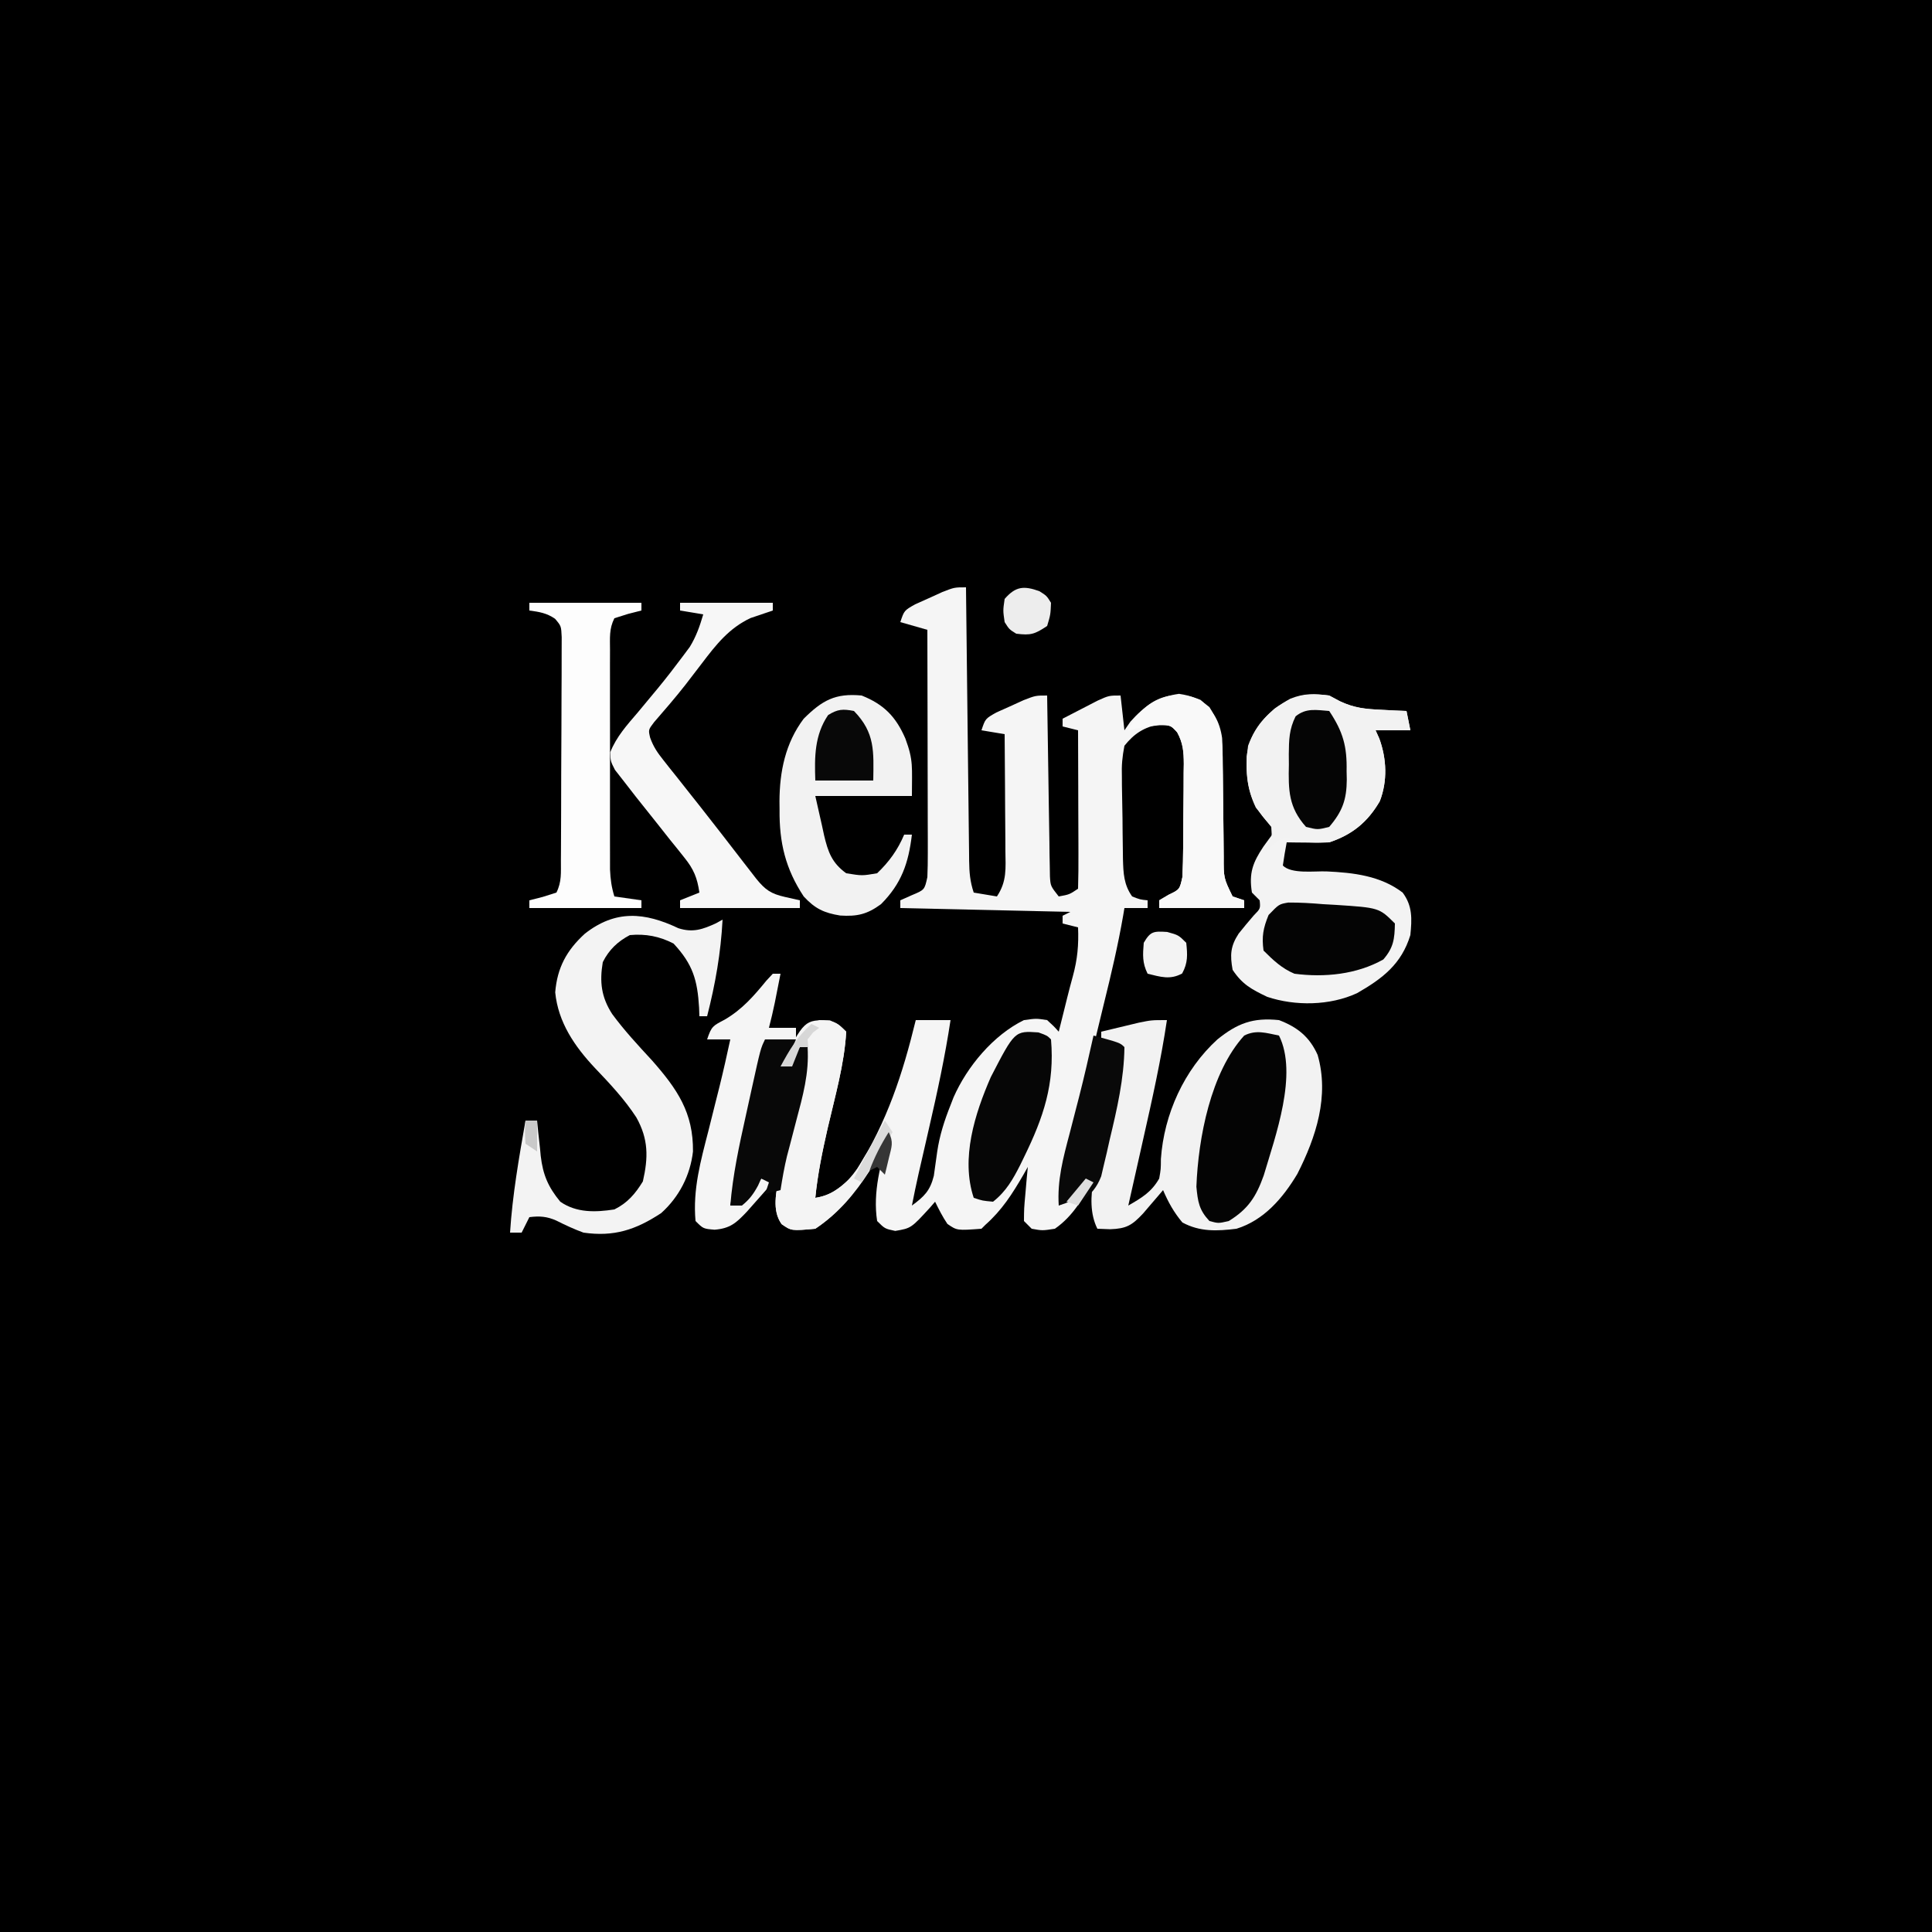
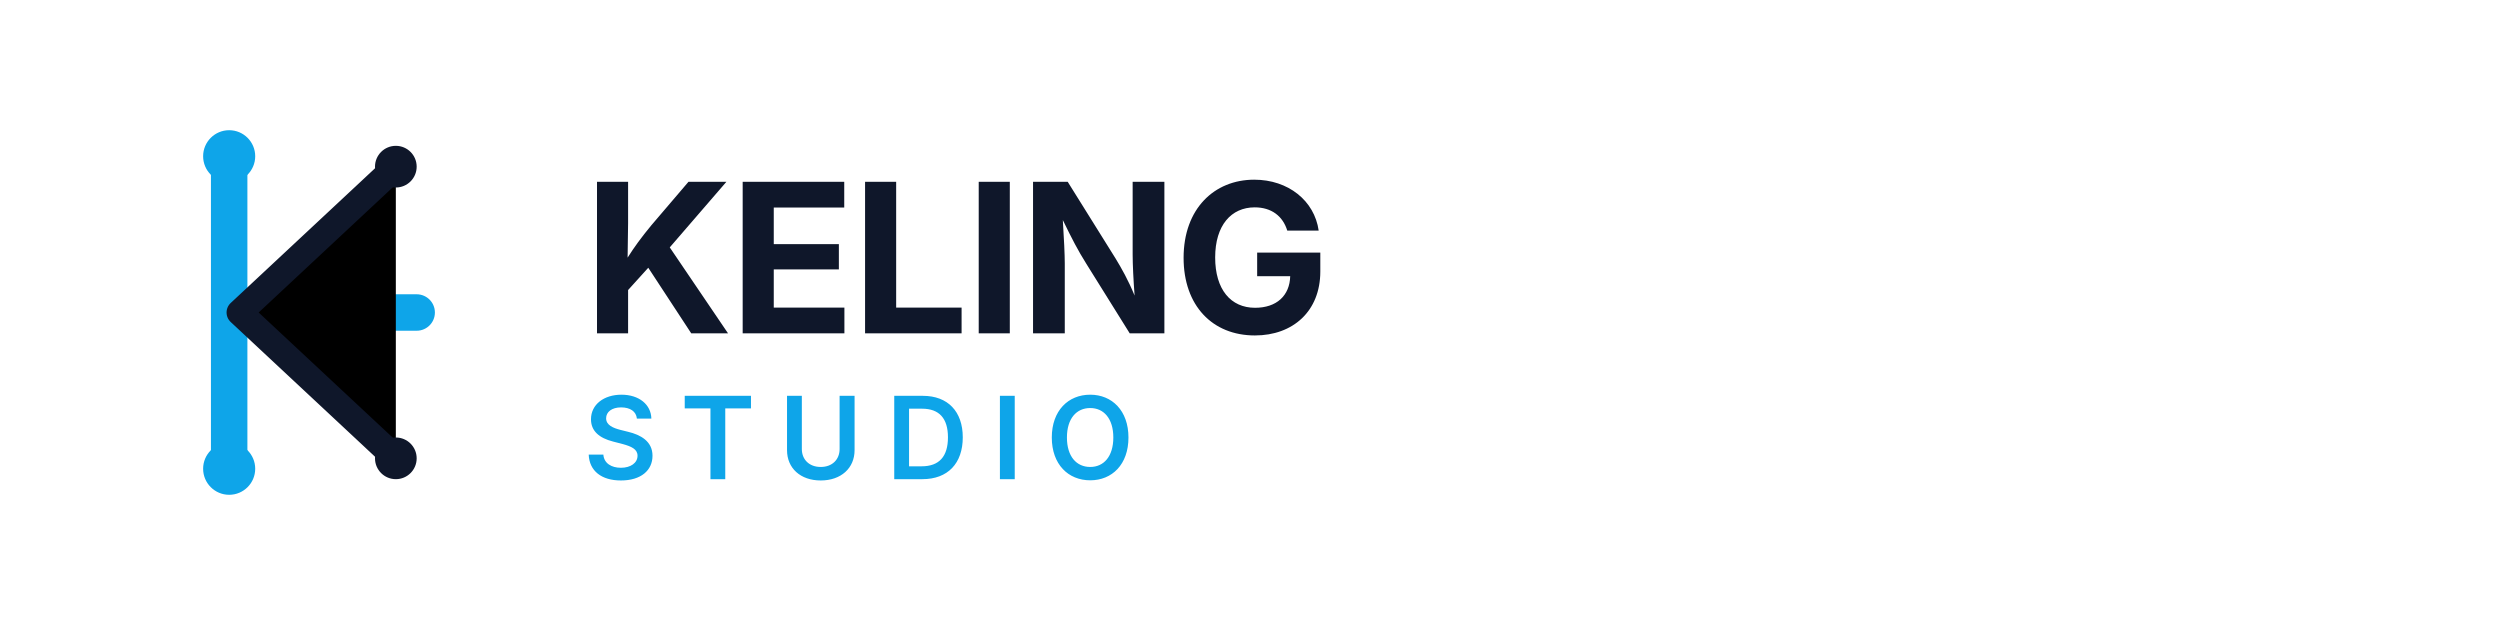
- <svg xmlns="http://www.w3.org/2000/svg" version="1.1" width="500" height="500">
-   <path d="M0 0 C165 0 330 0 500 0 C500 165 500 330 500 500 C335 500 170 500 0 500 C0 335 0 170 0 0 Z " fill="#000000" transform="translate(0,0)" />
-   <path d="M0 0 C0.01 0.945 0.021 1.891 0.031 2.865 C0.129 11.767 0.232 20.67 0.339 29.572 C0.395 34.149 0.448 38.726 0.497 43.303 C0.545 47.719 0.597 52.134 0.653 56.55 C0.673 58.236 0.692 59.922 0.709 61.608 C0.733 63.966 0.763 66.325 0.795 68.683 C0.803 69.733 0.803 69.733 0.812 70.804 C0.858 73.807 1.042 76.126 2 79 C4.97 79.495 4.97 79.495 8 80 C10.622 76.067 10.251 72.734 10.195 68.176 C10.192 67.314 10.19 66.453 10.187 65.565 C10.176 62.814 10.15 60.064 10.125 57.312 C10.115 55.447 10.106 53.582 10.098 51.717 C10.076 47.144 10.041 42.572 10 38 C7.03 37.505 7.03 37.505 4 37 C5 34 5 34 7.836 32.395 C9.588 31.611 9.588 31.611 11.375 30.812 C12.538 30.283 13.7 29.753 14.898 29.207 C18 28 18 28 21 28 C21.008 28.607 21.016 29.214 21.025 29.84 C21.11 36.15 21.21 42.46 21.317 48.77 C21.356 51.126 21.391 53.482 21.422 55.839 C21.467 59.222 21.525 62.605 21.586 65.988 C21.597 67.045 21.609 68.101 21.621 69.189 C21.641 70.17 21.661 71.151 21.681 72.161 C21.694 73.025 21.708 73.889 21.722 74.779 C21.868 77.286 21.868 77.286 24 80 C26.756 79.502 26.756 79.502 29 78 C29.089 74.97 29.115 71.963 29.098 68.934 C29.096 68.025 29.095 67.116 29.093 66.18 C29.088 63.266 29.075 60.352 29.062 57.438 C29.057 55.467 29.053 53.496 29.049 51.525 C29.038 46.684 29.021 41.842 29 37 C27.02 36.505 27.02 36.505 25 36 C25 35.34 25 34.68 25 34 C26.934 32.993 28.872 31.994 30.812 31 C31.891 30.443 32.97 29.886 34.082 29.312 C37 28 37 28 40 28 C40.495 32.455 40.495 32.455 41 37 C41.773 35.886 41.773 35.886 42.562 34.75 C46.139 30.715 49.641 28.33 55.125 27.562 C58.535 28.081 60.316 28.824 63 31 C66.194 36.05 66.441 40.196 66.441 45.977 C66.461 47.248 66.461 47.248 66.481 48.545 C66.522 51.239 66.544 53.931 66.562 56.625 C66.586 59.326 66.614 62.026 66.654 64.726 C66.679 66.402 66.693 68.078 66.698 69.755 C66.678 75.226 66.678 75.226 69 80 C70.485 80.495 70.485 80.495 72 81 C72 81.66 72 82.32 72 83 C64.74 83 57.48 83 50 83 C50 82.34 50 81.68 50 81 C50.804 80.526 51.609 80.051 52.438 79.562 C55.292 78.2 55.292 78.2 56 75 C56.121 72.388 56.188 69.804 56.203 67.191 C56.209 66.428 56.215 65.665 56.22 64.879 C56.23 63.266 56.236 61.653 56.24 60.04 C56.25 57.575 56.281 55.111 56.312 52.646 C56.319 51.078 56.324 49.51 56.328 47.941 C56.347 46.838 56.347 46.838 56.366 45.713 C56.352 42.554 56.183 40.335 54.655 37.539 C53.019 35.748 53.019 35.748 50.188 35.438 C46.142 36.151 43.536 37.825 41 41 C40.433 43.954 40.244 46.069 40.344 49.004 C40.347 49.764 40.351 50.525 40.355 51.308 C40.369 52.909 40.396 54.51 40.438 56.111 C40.5 58.558 40.519 61.003 40.531 63.451 C40.55 65.01 40.57 66.57 40.594 68.129 C40.602 68.858 40.611 69.587 40.62 70.339 C40.722 73.99 40.839 76.966 43 80 C45.05 80.805 45.05 80.805 47 81 C47 81.66 47 82.32 47 83 C45.02 83 43.04 83 41 83 C40.893 83.637 40.787 84.275 40.677 84.932 C39.354 92.542 37.606 100.005 35.75 107.5 C33.294 117.541 30.924 127.595 28.688 137.688 C28.324 139.323 28.324 139.323 27.954 140.992 C26.562 147.314 25.242 153.647 24 160 C24.742 159.216 25.485 158.433 26.25 157.625 C28.544 155.435 30.122 154.173 33 153 C30.404 157.993 27.72 162.733 23 166 C19.75 166.5 19.75 166.5 17 166 C16.34 165.34 15.68 164.68 15 164 C15.023 160.742 15.023 160.742 15.375 156.875 C15.486 155.594 15.597 154.312 15.711 152.992 C15.806 152.005 15.902 151.017 16 150 C15.625 150.664 15.25 151.328 14.863 152.012 C11.983 156.982 9.307 161.186 5 165 C4.67 165.33 4.34 165.66 4 166 C-2.321 166.468 -2.321 166.468 -4.812 164.75 C-6.066 162.902 -7.019 161.003 -8 159 C-8.436 159.505 -8.871 160.011 -9.32 160.531 C-14.21 165.866 -14.21 165.866 -18.312 166.562 C-21 166 -21 166 -23 164 C-24.157 156.459 -22.076 149.193 -20 142 C-20.401 142.75 -20.802 143.5 -21.215 144.273 C-25.813 152.552 -30.991 160.661 -39 166 C-45.205 166.554 -45.205 166.554 -47.715 164.805 C-50.312 161.158 -49.045 156.555 -48.426 152.333 C-47.141 145.297 -45.202 138.387 -43.375 131.477 C-42.289 127.317 -41.481 123.27 -41 119 C-41.66 119 -42.32 119 -43 119 C-43.66 120.65 -44.32 122.3 -45 124 C-45.99 124 -46.98 124 -48 124 C-45.324 118.751 -42.979 115.252 -38 112 C-34.519 112.079 -33.466 112.534 -31 115 C-31.485 123.494 -33.922 131.827 -35.828 140.09 C-37.185 146.058 -38.397 151.907 -39 158 C-34.161 157.283 -31.063 154.389 -28.156 150.59 C-20.415 138.192 -16.434 126.102 -13 112 C-10.03 112 -7.06 112 -4 112 C-5.424 121.417 -7.423 130.664 -9.562 139.938 C-10.039 142.016 -10.514 144.096 -10.989 146.175 C-11.416 148.043 -11.846 149.91 -12.276 151.777 C-12.89 154.512 -13.465 157.248 -14 160 C-10.833 157.667 -9.298 156.19 -8.328 152.312 C-8.02 150.232 -7.729 148.148 -7.453 146.062 C-6.824 141.808 -5.59 137.984 -4 134 C-3.747 133.346 -3.495 132.693 -3.234 132.02 C0.283 124.01 7.073 115.876 15 112 C18.188 111.562 18.188 111.562 21 112 C22.676 113.527 22.676 113.527 24 115 C24.193 114.227 24.387 113.453 24.586 112.656 C24.846 111.615 25.107 110.573 25.375 109.5 C25.647 108.403 25.919 107.306 26.199 106.176 C26.663 104.335 27.139 102.497 27.645 100.668 C28.852 96.263 29.188 92.519 29 88 C27.02 87.505 27.02 87.505 25 87 C25 86.34 25 85.68 25 85 C25.66 84.67 26.32 84.34 27 84 C5.22 83.505 5.22 83.505 -17 83 C-17 82.34 -17 81.68 -17 81 C-16.031 80.567 -15.061 80.134 -14.062 79.688 C-10.723 78.299 -10.723 78.299 -10 75 C-9.911 72.93 -9.882 70.857 -9.886 68.784 C-9.887 67.503 -9.887 66.222 -9.887 64.902 C-9.892 63.504 -9.897 62.105 -9.902 60.707 C-9.904 59.276 -9.906 57.846 -9.907 56.415 C-9.91 52.652 -9.92 48.889 -9.931 45.126 C-9.942 41.285 -9.946 37.444 -9.951 33.604 C-9.962 26.069 -9.979 18.535 -10 11 C-12.31 10.34 -14.62 9.68 -17 9 C-16 6 -16 6 -13.164 4.395 C-11.996 3.872 -10.828 3.35 -9.625 2.812 C-8.462 2.283 -7.3 1.753 -6.102 1.207 C-3 0 -3 0 0 0 Z " fill="#F5F5F5" transform="translate(250,152)" />
-   <path d="M0 0 C0.918 0.491 1.836 0.982 2.781 1.488 C6.475 3.223 9.315 3.496 13.375 3.688 C15.243 3.786 15.243 3.786 17.148 3.887 C18.089 3.924 19.03 3.961 20 4 C20.495 6.475 20.495 6.475 21 9 C18.03 9 15.06 9 12 9 C12.321 9.715 12.642 10.431 12.973 11.168 C14.869 16.395 15.116 22.117 13.09 27.352 C9.946 32.749 5.982 36.006 0 38 C-1.895 38.069 -3.792 38.085 -5.688 38.062 C-6.681 38.053 -7.675 38.044 -8.699 38.035 C-9.838 38.018 -9.838 38.018 -11 38 C-11.381 39.991 -11.713 41.993 -12 44 C-9.759 46.241 -3.871 45.404 -0.697 45.518 C6.267 45.841 13.297 46.639 19 51 C21.581 54.441 21.418 57.823 21 62 C18.701 69.523 13.801 73.246 7.195 77.035 C0.155 80.283 -8.78 80.408 -16.055 77.98 C-20.093 76.043 -22.483 74.776 -25 71 C-25.688 67.179 -25.587 64.895 -23.434 61.613 C-22.165 60.022 -20.865 58.455 -19.531 56.918 C-17.792 55.149 -17.792 55.149 -18 53 C-18.66 52.34 -19.32 51.68 -20 51 C-20.827 45.935 -19.764 43.195 -17 39.062 C-16.015 37.697 -15.02 36.339 -14 35 C-14.784 34.113 -15.568 33.226 -16.375 32.312 C-20.777 27.331 -21.519 22.258 -21.371 15.785 C-20.655 10.414 -18.193 6.917 -14.168 3.398 C-9.353 -0.001 -5.825 -0.752 0 0 Z " fill="#F3F3F3" transform="translate(344,180)" />
-   <path d="M0 0 C-1.542 10.364 -3.819 20.536 -6.125 30.75 C-6.502 32.43 -6.878 34.109 -7.254 35.789 C-8.166 39.86 -9.082 43.93 -10 48 C-6.533 45.993 -4.018 44.535 -2 41 C-1.572 38.559 -1.572 38.559 -1.562 35.938 C-0.762 24.364 4.442 12.857 13.062 5 C18.246 0.828 22.238 -0.7 29 0 C33.758 1.811 36.888 4.306 39 9 C42.063 19.624 38.622 30.249 33.75 39.812 C30.018 46.056 25.096 51.809 18 54 C12.964 54.622 8.517 54.822 4 52.375 C1.782 49.741 0.362 47.155 -1 44 C-1.706 44.831 -1.706 44.831 -2.426 45.68 C-3.048 46.404 -3.671 47.129 -4.312 47.875 C-4.927 48.594 -5.542 49.314 -6.176 50.055 C-9.029 53.098 -10.459 53.982 -14.688 54.125 C-15.781 54.084 -16.874 54.042 -18 54 C-21.844 46.311 -17.475 35.65 -15.5 27.812 C-14.996 25.796 -14.495 23.779 -14.002 21.759 C-13.556 19.935 -13.1 18.114 -12.643 16.292 C-12.02 13.1 -11.879 10.242 -12 7 C-14.475 6.01 -14.475 6.01 -17 5 C-17 4.34 -17 3.68 -17 3 C-14.918 2.495 -12.834 1.996 -10.75 1.5 C-9.59 1.222 -8.43 0.943 -7.234 0.656 C-4 0 -4 0 0 0 Z " fill="#F2F2F2" transform="translate(302,264)" />
-   <path d="M0 0 C3.734 1.195 6.259 0.315 9.742 -1.285 C10.299 -1.595 10.856 -1.904 11.43 -2.223 C10.98 6.38 9.569 14.437 7.43 22.777 C6.77 22.777 6.11 22.777 5.43 22.777 C5.404 22.053 5.378 21.328 5.352 20.582 C4.93 13.398 3.734 9.327 -1.258 3.965 C-4.915 2.087 -8.466 1.401 -12.57 1.777 C-15.701 3.421 -17.969 5.575 -19.57 8.777 C-20.427 13.908 -19.968 17.813 -17.133 22.215 C-13.993 26.481 -10.414 30.327 -6.824 34.215 C-0.264 41.673 3.88 47.718 3.773 57.789 C3.063 63.967 0.189 69.542 -4.445 73.715 C-11.044 78.07 -16.717 79.916 -24.57 78.777 C-27.008 77.885 -29.269 76.835 -31.586 75.668 C-34.001 74.584 -35.953 74.44 -38.57 74.777 C-39.23 76.097 -39.89 77.417 -40.57 78.777 C-41.56 78.777 -42.55 78.777 -43.57 78.777 C-42.945 68.995 -41.257 59.419 -39.57 49.777 C-38.58 49.777 -37.59 49.777 -36.57 49.777 C-36.423 51.297 -36.423 51.297 -36.273 52.848 C-36.123 54.199 -35.972 55.551 -35.82 56.902 C-35.758 57.568 -35.697 58.233 -35.633 58.918 C-35.056 63.823 -33.706 66.976 -30.57 70.777 C-26.372 73.686 -21.478 73.536 -16.57 72.777 C-13.198 71.112 -11.158 68.739 -9.195 65.527 C-7.788 59.335 -7.721 54.633 -10.883 48.965 C-13.968 44.234 -17.706 40.259 -21.589 36.188 C-26.841 30.603 -31.12 24.372 -31.883 16.59 C-31.36 10.208 -28.923 5.711 -24.195 1.402 C-16.241 -4.826 -8.732 -4.143 0 0 Z " fill="#F3F3F3" transform="translate(175.5703,240.2227)" />
-   <path d="M0 0 C5.77 2.299 8.858 5.485 11.309 11.133 C13.446 16.906 13 18.451 13 26 C4.75 26 -3.5 26 -12 26 C-11.422 28.558 -10.845 31.115 -10.25 33.75 C-10.078 34.549 -9.905 35.348 -9.728 36.171 C-8.703 40.469 -7.733 43.299 -4 46 C0.099 46.665 0.099 46.665 4 46 C7.115 43.02 9.32 39.971 11 36 C11.66 36 12.32 36 13 36 C12.123 43.379 10.315 48.672 5 54 C1.388 56.649 -1.194 57.212 -5.562 56.938 C-9.717 56.275 -12.091 55.159 -15 52 C-19.713 44.864 -21.342 38.05 -21.25 29.562 C-21.258 28.85 -21.265 28.138 -21.273 27.404 C-21.245 19.679 -19.734 12.276 -15 6 C-10.22 1.257 -6.827 -0.661 0 0 Z " fill="#F2F2F2" transform="translate(223,180)" />
-   <path d="M0 0 C0.918 0.491 1.836 0.982 2.781 1.488 C6.475 3.223 9.315 3.496 13.375 3.688 C15.243 3.786 15.243 3.786 17.148 3.887 C18.089 3.924 19.03 3.961 20 4 C20.495 6.475 20.495 6.475 21 9 C18.03 9 15.06 9 12 9 C12.321 9.715 12.642 10.431 12.973 11.168 C14.869 16.395 15.116 22.117 13.09 27.352 C9.946 32.749 5.982 36.006 0 38 C-3.41 38.126 -6.332 38.191 -9.625 37.25 C-12.238 36.715 -12.238 36.715 -14.812 38.938 C-15.895 39.958 -15.895 39.958 -17 41 C-16.67 40.402 -16.34 39.804 -16 39.188 C-14.792 36.946 -14.792 36.946 -15 34 C-16.323 32.325 -17.657 30.659 -19 29 C-21.516 23.692 -21.77 18.781 -21 13 C-18.969 7.397 -15.269 3.718 -10.113 0.844 C-6.446 -0.621 -3.94 -0.508 0 0 Z " fill="#F2F2F2" transform="translate(344,180)" />
-   <path d="M0 0 C9.57 0 19.14 0 29 0 C29 0.66 29 1.32 29 2 C27.866 2.289 26.731 2.578 25.562 2.875 C24.387 3.246 23.211 3.618 22 4 C20.602 6.795 20.873 9.095 20.871 12.222 C20.867 13.53 20.864 14.839 20.861 16.187 C20.863 17.622 20.865 19.057 20.867 20.492 C20.867 21.959 20.866 23.427 20.864 24.894 C20.863 27.973 20.865 31.051 20.87 34.129 C20.875 38.073 20.872 42.016 20.866 45.959 C20.862 48.991 20.864 52.023 20.866 55.054 C20.867 56.508 20.866 57.962 20.864 59.415 C20.861 61.45 20.866 63.484 20.871 65.519 C20.871 66.677 20.872 67.834 20.873 69.027 C20.98 71.542 21.262 73.608 22 76 C25.465 76.495 25.465 76.495 29 77 C29 77.66 29 78.32 29 79 C19.43 79 9.86 79 0 79 C0 78.34 0 77.68 0 77 C1.134 76.711 2.269 76.422 3.438 76.125 C4.613 75.754 5.789 75.382 7 75 C8.408 72.183 8.143 69.821 8.161 66.67 C8.166 66.021 8.171 65.372 8.176 64.704 C8.191 62.554 8.198 60.404 8.203 58.254 C8.209 56.762 8.215 55.27 8.22 53.778 C8.231 50.648 8.237 47.518 8.24 44.388 C8.246 40.375 8.27 36.363 8.298 32.35 C8.317 29.268 8.322 26.185 8.324 23.103 C8.327 21.623 8.335 20.144 8.348 18.664 C8.365 16.596 8.363 14.528 8.356 12.459 C8.362 10.693 8.362 10.693 8.367 8.891 C8.237 6.012 8.237 6.012 6.646 4.139 C4.505 2.657 2.556 2.345 0 2 C0 1.34 0 0.68 0 0 Z " fill="#FDFDFD" transform="translate(137,156)" />
-   <path d="M0 0 C7.92 0 15.84 0 24 0 C24 0.66 24 1.32 24 2 C22.079 2.651 20.159 3.302 18.238 3.953 C12.691 6.548 9.292 10.87 5.688 15.625 C4.729 16.876 3.769 18.126 2.809 19.375 C2.103 20.295 2.103 20.295 1.382 21.234 C-1.214 24.55 -3.976 27.733 -6.734 30.914 C-8.22 32.87 -8.22 32.87 -7.746 34.899 C-6.914 37.242 -5.878 38.752 -4.332 40.695 C-3.496 41.757 -3.496 41.757 -2.644 42.84 C-2.039 43.594 -1.435 44.348 -0.812 45.125 C0.457 46.732 1.727 48.338 2.996 49.945 C3.653 50.773 4.311 51.601 4.988 52.454 C8.884 57.383 12.714 62.365 16.555 67.336 C17.109 68.05 17.664 68.764 18.234 69.5 C18.721 70.129 19.208 70.758 19.71 71.406 C22.054 74.302 23.534 75.314 27.125 76.125 C28.404 76.414 29.683 76.703 31 77 C31 77.66 31 78.32 31 79 C20.77 79 10.54 79 0 79 C0 78.34 0 77.68 0 77 C2.475 76.01 2.475 76.01 5 75 C4.458 71.191 3.53 68.949 1.121 65.961 C0.533 65.221 -0.056 64.48 -0.662 63.718 C-1.289 62.944 -1.916 62.171 -2.562 61.375 C-3.837 59.765 -5.11 58.154 -6.383 56.543 C-8.074 54.418 -9.766 52.293 -11.46 50.17 C-12.634 48.688 -13.787 47.188 -14.938 45.688 C-15.565 44.887 -16.193 44.086 -16.84 43.262 C-18 41 -18 41 -18.07 38.684 C-16.453 34.628 -13.757 31.671 -10.938 28.375 C-9.751 26.95 -8.566 25.522 -7.383 24.094 C-6.515 23.05 -6.515 23.05 -5.63 21.984 C-3.45 19.33 -1.364 16.63 0.688 13.875 C1.289 13.068 1.891 12.261 2.512 11.43 C4.179 8.708 5.102 6.053 6 3 C3.03 2.505 3.03 2.505 0 2 C0 1.34 0 0.68 0 0 Z " fill="#F7F7F7" transform="translate(176,156)" />
-   <path d="M0 0 C4.976 9.953 -0.965 26.122 -3.945 36.195 C-5.899 41.694 -7.979 44.926 -13 48 C-15.688 48.625 -15.688 48.625 -18 48 C-20.69 45.124 -20.996 43.038 -21.375 39.125 C-20.894 26.521 -17.683 9.563 -9 0 C-5.882 -1.559 -3.329 -0.666 0 0 Z " fill="#040404" transform="translate(331,268)" />
-   <path d="M0 0 C0.66 0 1.32 0 2 0 C1.689 1.584 1.376 3.167 1.062 4.75 C0.801 6.073 0.801 6.073 0.535 7.422 C0.076 9.632 -0.433 11.815 -1 14 C1.31 14 3.62 14 6 14 C6 14.99 6 15.98 6 17 C3.36 17 0.72 17 -2 17 C-2.163 18.066 -2.163 18.066 -2.33 19.153 C-3.579 27.003 -5.229 34.705 -7.062 42.438 C-7.596 44.707 -8.128 46.976 -8.66 49.246 C-8.894 50.233 -9.127 51.219 -9.367 52.236 C-9.958 54.817 -10.495 57.402 -11 60 C-7.464 58.089 -5.21 56.374 -3 53 C-1.515 53.495 -1.515 53.495 0 54 C-1.433 55.629 -2.872 57.253 -4.312 58.875 C-5.513 60.232 -5.513 60.232 -6.738 61.617 C-9.483 64.509 -11.032 65.921 -15.062 66.25 C-18 66 -18 66 -20 64 C-20.74 55.805 -18.65 48.399 -16.625 40.5 C-15.992 37.969 -15.359 35.438 -14.727 32.906 C-14.428 31.722 -14.129 30.537 -13.821 29.316 C-12.808 25.225 -11.887 21.121 -11 17 C-12.98 17 -14.96 17 -17 17 C-15.847 13.54 -15.483 13.484 -12.438 11.875 C-7.926 9.233 -4.954 5.81 -1.664 1.793 C-1.115 1.201 -0.566 0.61 0 0 Z " fill="#F5F5F5" transform="translate(200,252)" />
-   <path d="M0 0 C3.286 2.664 4.997 5.641 5.597 9.89 C5.721 12.215 5.754 14.524 5.754 16.852 C5.767 17.699 5.78 18.547 5.794 19.42 C5.835 22.114 5.856 24.806 5.875 27.5 C5.899 30.201 5.927 32.901 5.967 35.601 C5.991 37.277 6.006 38.953 6.01 40.63 C5.991 46.101 5.991 46.101 8.312 50.875 C9.797 51.37 9.797 51.37 11.312 51.875 C11.312 52.535 11.312 53.195 11.312 53.875 C4.053 53.875 -3.208 53.875 -10.688 53.875 C-10.688 53.215 -10.688 52.555 -10.688 51.875 C-9.883 51.401 -9.079 50.926 -8.25 50.438 C-5.396 49.075 -5.396 49.075 -4.688 45.875 C-4.567 43.263 -4.499 40.679 -4.484 38.066 C-4.479 37.303 -4.473 36.54 -4.467 35.754 C-4.458 34.141 -4.451 32.528 -4.447 30.915 C-4.438 28.45 -4.407 25.986 -4.375 23.521 C-4.368 21.953 -4.363 20.385 -4.359 18.816 C-4.347 18.081 -4.335 17.345 -4.322 16.588 C-4.336 13.427 -4.51 11.202 -6.028 8.398 C-7.669 6.59 -7.669 6.59 -10.562 6.562 C-13.335 6.84 -15.976 7.237 -18.688 7.875 C-15.126 0.334 -7.956 -3.331 0 0 Z " fill="#F9F9F9" transform="translate(310.6875,181.125)" />
-   <path d="M0 0 C2.25 0.938 2.25 0.938 4.25 2.938 C3.765 11.431 1.328 19.765 -0.578 28.027 C-1.935 33.995 -3.147 39.845 -3.75 45.938 C0.169 45.357 2.327 43.538 5.25 40.938 C7.206 38.3 7.206 38.3 8.875 35.438 C10.874 32.145 12.883 28.979 15.25 25.938 C15.58 26.927 15.91 27.918 16.25 28.938 C14.843 31.644 13.397 34.133 11.75 36.688 C11.292 37.409 10.833 38.13 10.361 38.874 C6.409 44.958 2.316 49.894 -3.75 53.938 C-9.955 54.492 -9.955 54.492 -12.465 52.742 C-15.062 49.095 -13.795 44.493 -13.176 40.271 C-11.891 33.235 -9.952 26.325 -8.125 19.414 C-7.039 15.255 -6.231 11.207 -5.75 6.938 C-6.41 6.938 -7.07 6.938 -7.75 6.938 C-8.41 8.588 -9.07 10.238 -9.75 11.938 C-10.74 11.938 -11.73 11.938 -12.75 11.938 C-6.588 -0.15 -6.588 -0.15 0 0 Z " fill="#F4F4F4" transform="translate(214.75,264.0625)" />
-   <path d="M0 0 C2.25 0.812 2.25 0.812 3.25 1.812 C4.24 13.367 1.293 21.993 -3.688 32.188 C-4.023 32.878 -4.359 33.569 -4.705 34.28 C-6.6 38.021 -8.389 41.17 -11.75 43.812 C-14.5 43.562 -14.5 43.562 -16.75 42.812 C-20.147 32.621 -16.468 21.037 -12.324 11.547 C-6.134 -0.418 -6.134 -0.418 0 0 Z " fill="#060606" transform="translate(268.75,267.1875)" />
-   <path d="M0 0 C3.039 -0.018 6.005 0.162 9.033 0.421 C10.589 0.508 10.589 0.508 12.176 0.597 C23.514 1.339 23.514 1.339 27.596 5.421 C27.522 9.425 27.247 11.668 24.596 14.733 C17.702 18.611 9.388 19.434 1.596 18.421 C-1.669 17.042 -3.906 14.919 -6.404 12.421 C-6.9 8.785 -6.487 6.623 -5.096 3.218 C-2.404 0.421 -2.404 0.421 0 0 Z " fill="#040404" transform="translate(333.4043,233.5791)" />
-   <path d="M0 0 C2.64 0 5.28 0 8 0 C7.01 2.31 6.02 4.62 5 7 C5.619 6.175 6.237 5.35 6.875 4.5 C7.576 3.675 8.277 2.85 9 2 C9.66 2 10.32 2 11 2 C11.448 8.7 9.776 14.619 8.062 21.062 C7.51 23.178 6.959 25.294 6.41 27.41 C6.164 28.34 5.918 29.269 5.664 30.227 C4.967 33.137 4.459 36.044 4 39 C2.02 39.495 2.02 39.495 0 40 C0.33 39.01 0.66 38.02 1 37 C0.34 36.67 -0.32 36.34 -1 36 C-1.268 36.598 -1.536 37.196 -1.812 37.812 C-3.01 40.018 -4.045 41.436 -6 43 C-6.99 43 -7.98 43 -9 43 C-8.36 35.102 -6.708 27.477 -4.989 19.759 C-4.496 17.544 -4.011 15.328 -3.527 13.111 C-1.143 2.287 -1.143 2.287 0 0 Z " fill="#080808" transform="translate(198,269)" />
-   <path d="M0 0 C3.576 5.385 4.637 9.142 4.5 15.562 C4.515 16.291 4.531 17.02 4.547 17.771 C4.51 22.907 3.442 25.979 0 30 C-3 30.75 -3 30.75 -6 30 C-10.537 24.929 -10.587 20.488 -10.438 13.875 C-10.445 12.982 -10.452 12.088 -10.459 11.168 C-10.423 7.465 -10.37 4.742 -8.703 1.398 C-5.988 -0.831 -3.368 -0.254 0 0 Z " fill="#050505" transform="translate(344,184)" />
-   <path d="M0 0 C6.875 1.875 6.875 1.875 8 3 C7.912 11.143 6.078 19.059 4.188 26.938 C3.939 28.047 3.691 29.156 3.436 30.299 C3.182 31.364 2.929 32.43 2.668 33.527 C2.444 34.484 2.22 35.44 1.989 36.426 C0.847 39.397 -0.624 40.922 -3 43 C-2.34 41.35 -1.68 39.7 -1 38 C-2.145 39.207 -2.145 39.207 -3.312 40.438 C-6 43 -6 43 -9 44 C-9.416 37.439 -7.862 31.69 -6.188 25.375 C-5.636 23.237 -5.085 21.099 -4.535 18.961 C-4.27 17.937 -4.004 16.913 -3.731 15.858 C-2.385 10.596 -1.181 5.302 0 0 Z " fill="#090909" transform="translate(283,268)" />
-   <path d="M0 0 C5.522 5.675 5.098 10.492 5 18 C0.05 18 -4.9 18 -10 18 C-10.212 11.954 -10.222 6.28 -6.688 1.062 C-4.221 -0.491 -2.857 -0.557 0 0 Z " fill="#080808" transform="translate(221,184)" />
-   <path d="M0 0 C1.875 1.188 1.875 1.188 3 3 C2.875 6.062 2.875 6.062 2 9 C-1.233 11.155 -2.252 11.469 -6 11 C-7.812 9.875 -7.812 9.875 -9 8 C-9.438 5 -9.438 5 -9 2 C-6.133 -1.291 -4.02 -1.443 0 0 Z " fill="#EDEDED" transform="translate(269,153)" />
-   <path d="M0 0 C2.938 0.812 2.938 0.812 4.938 2.812 C5.267 5.91 5.391 7.986 3.875 10.75 C0.756 12.46 -1.718 11.618 -5.062 10.812 C-6.462 8.014 -6.315 5.908 -6.062 2.812 C-4.312 -0.203 -3.502 -0.214 0 0 Z " fill="#F3F3F3" transform="translate(302.0625,241.1875)" />
-   <path d="M0 0 C0.66 0.99 1.32 1.98 2 3 C-0.64 7.29 -3.28 11.58 -6 16 C-6.66 15.67 -7.32 15.34 -8 15 C-6.381 11.699 -4.641 8.474 -2.875 5.25 C-2.336 4.265 -1.797 3.28 -1.242 2.266 C-0.832 1.518 -0.422 0.77 0 0 Z " fill="#DBDBDB" transform="translate(229,290)" />
-   <path d="M0 0 C0.66 0.33 1.32 0.66 2 1 C1.484 1.392 0.969 1.784 0.438 2.188 C-0.037 2.786 -0.511 3.384 -1 4 C-0.77 6.655 -0.77 6.655 0 9 C-0.33 8.01 -0.66 7.02 -1 6 C-1.66 6 -2.32 6 -3 6 C-3.66 7.65 -4.32 9.3 -5 11 C-5.99 11 -6.98 11 -8 11 C-5.693 6.715 -3.67 3.277 0 0 Z " fill="#D7D7D7" transform="translate(210,265)" />
-   <path d="M0 0 C1.316 2.633 0.748 3.802 0.062 6.625 C-0.132 7.442 -0.327 8.26 -0.527 9.102 C-0.761 10.041 -0.761 10.041 -1 11 C-1.66 10.34 -2.32 9.68 -3 9 C-3.99 9.495 -3.99 9.495 -5 10 C-3.665 6.406 -2.04 3.245 0 0 Z " fill="#363636" transform="translate(230,293)" />
-   <path d="M0 0 C0.99 0 1.98 0 3 0 C3 2.64 3 5.28 3 8 C2.01 7.34 1.02 6.68 0 6 C-0.188 2.875 -0.188 2.875 0 0 Z " fill="#C9C9C9" transform="translate(136,290)" />
-   <path d="M0 0 C0.66 0.33 1.32 0.66 2 1 C0.02 3.97 0.02 3.97 -2 7 C-2.99 6.67 -3.98 6.34 -5 6 C-3.35 4.02 -1.7 2.04 0 0 Z " fill="#DDDDDD" transform="translate(281,305)" />
+ <svg xmlns="http://www.w3.org/2000/svg" viewBox="0 0 240 60" width="240" height="60">
+   <style>
+         .logo-text-primary {
+             fill: #0f172a;
+             font-family: 'Space Grotesk', -apple-system, BlinkMacSystemFont, sans-serif;
+             font-size: 20px;
+             font-weight: 700;
+             letter-spacing: -0.02em;
+         }
+         .logo-text-secondary {
+             fill: #0ea5e9;
+             font-family: 'Inter', -apple-system, BlinkMacSystemFont, sans-serif;
+             font-size: 11px;
+             font-weight: 600;
+             letter-spacing: 0.2em;
+         }
+         .logo-accent-line {
+             stroke: #0ea5e9;
+             stroke-width: 3.5;
+             stroke-linecap: round;
+         }
+         .logo-primary-line {
+             stroke: #0f172a;
+             stroke-width: 2.5;
+             stroke-linecap: round;
+             stroke-linejoin: round;
+         }
+         .logo-accent-dot {
+             fill: #0ea5e9;
+         }
+         .logo-primary-dot {
+             fill: #0f172a;
+         }
+         /* Dark mode overrides if embedded in HTML */
+         @media (prefers-color-scheme: dark) {
+             .logo-text-primary { fill: #f8fafc; }
+             .logo-primary-line { stroke: #38bdf8; }
+             .logo-primary-dot { fill: #38bdf8; }
+             .logo-text-secondary { fill: #818cf8; }
+             .logo-accent-line { stroke: #818cf8; }
+             .logo-accent-dot { fill: #818cf8; }
+         }
+     </style>
+   <g>
+     <path d="M22 15 L22 45" class="logo-accent-line" />
+     <path d="M23 30 L40 30" class="logo-accent-line" />
+     <path d="M38 16 L23 30 L38 44" class="logo-primary-line" />
+     <circle cx="22" cy="15" r="2.5" class="logo-accent-dot" />
+     <circle cx="22" cy="45" r="2.5" class="logo-accent-dot" />
+     <circle cx="38" cy="16" r="2" class="logo-primary-dot" />
+     <circle cx="38" cy="44" r="2" class="logo-primary-dot" />
+   </g>
+   <text x="56" y="32" class="logo-text-primary">KELING</text>
+   <text x="56" y="46" class="logo-text-secondary">STUDIO</text>
</svg>
